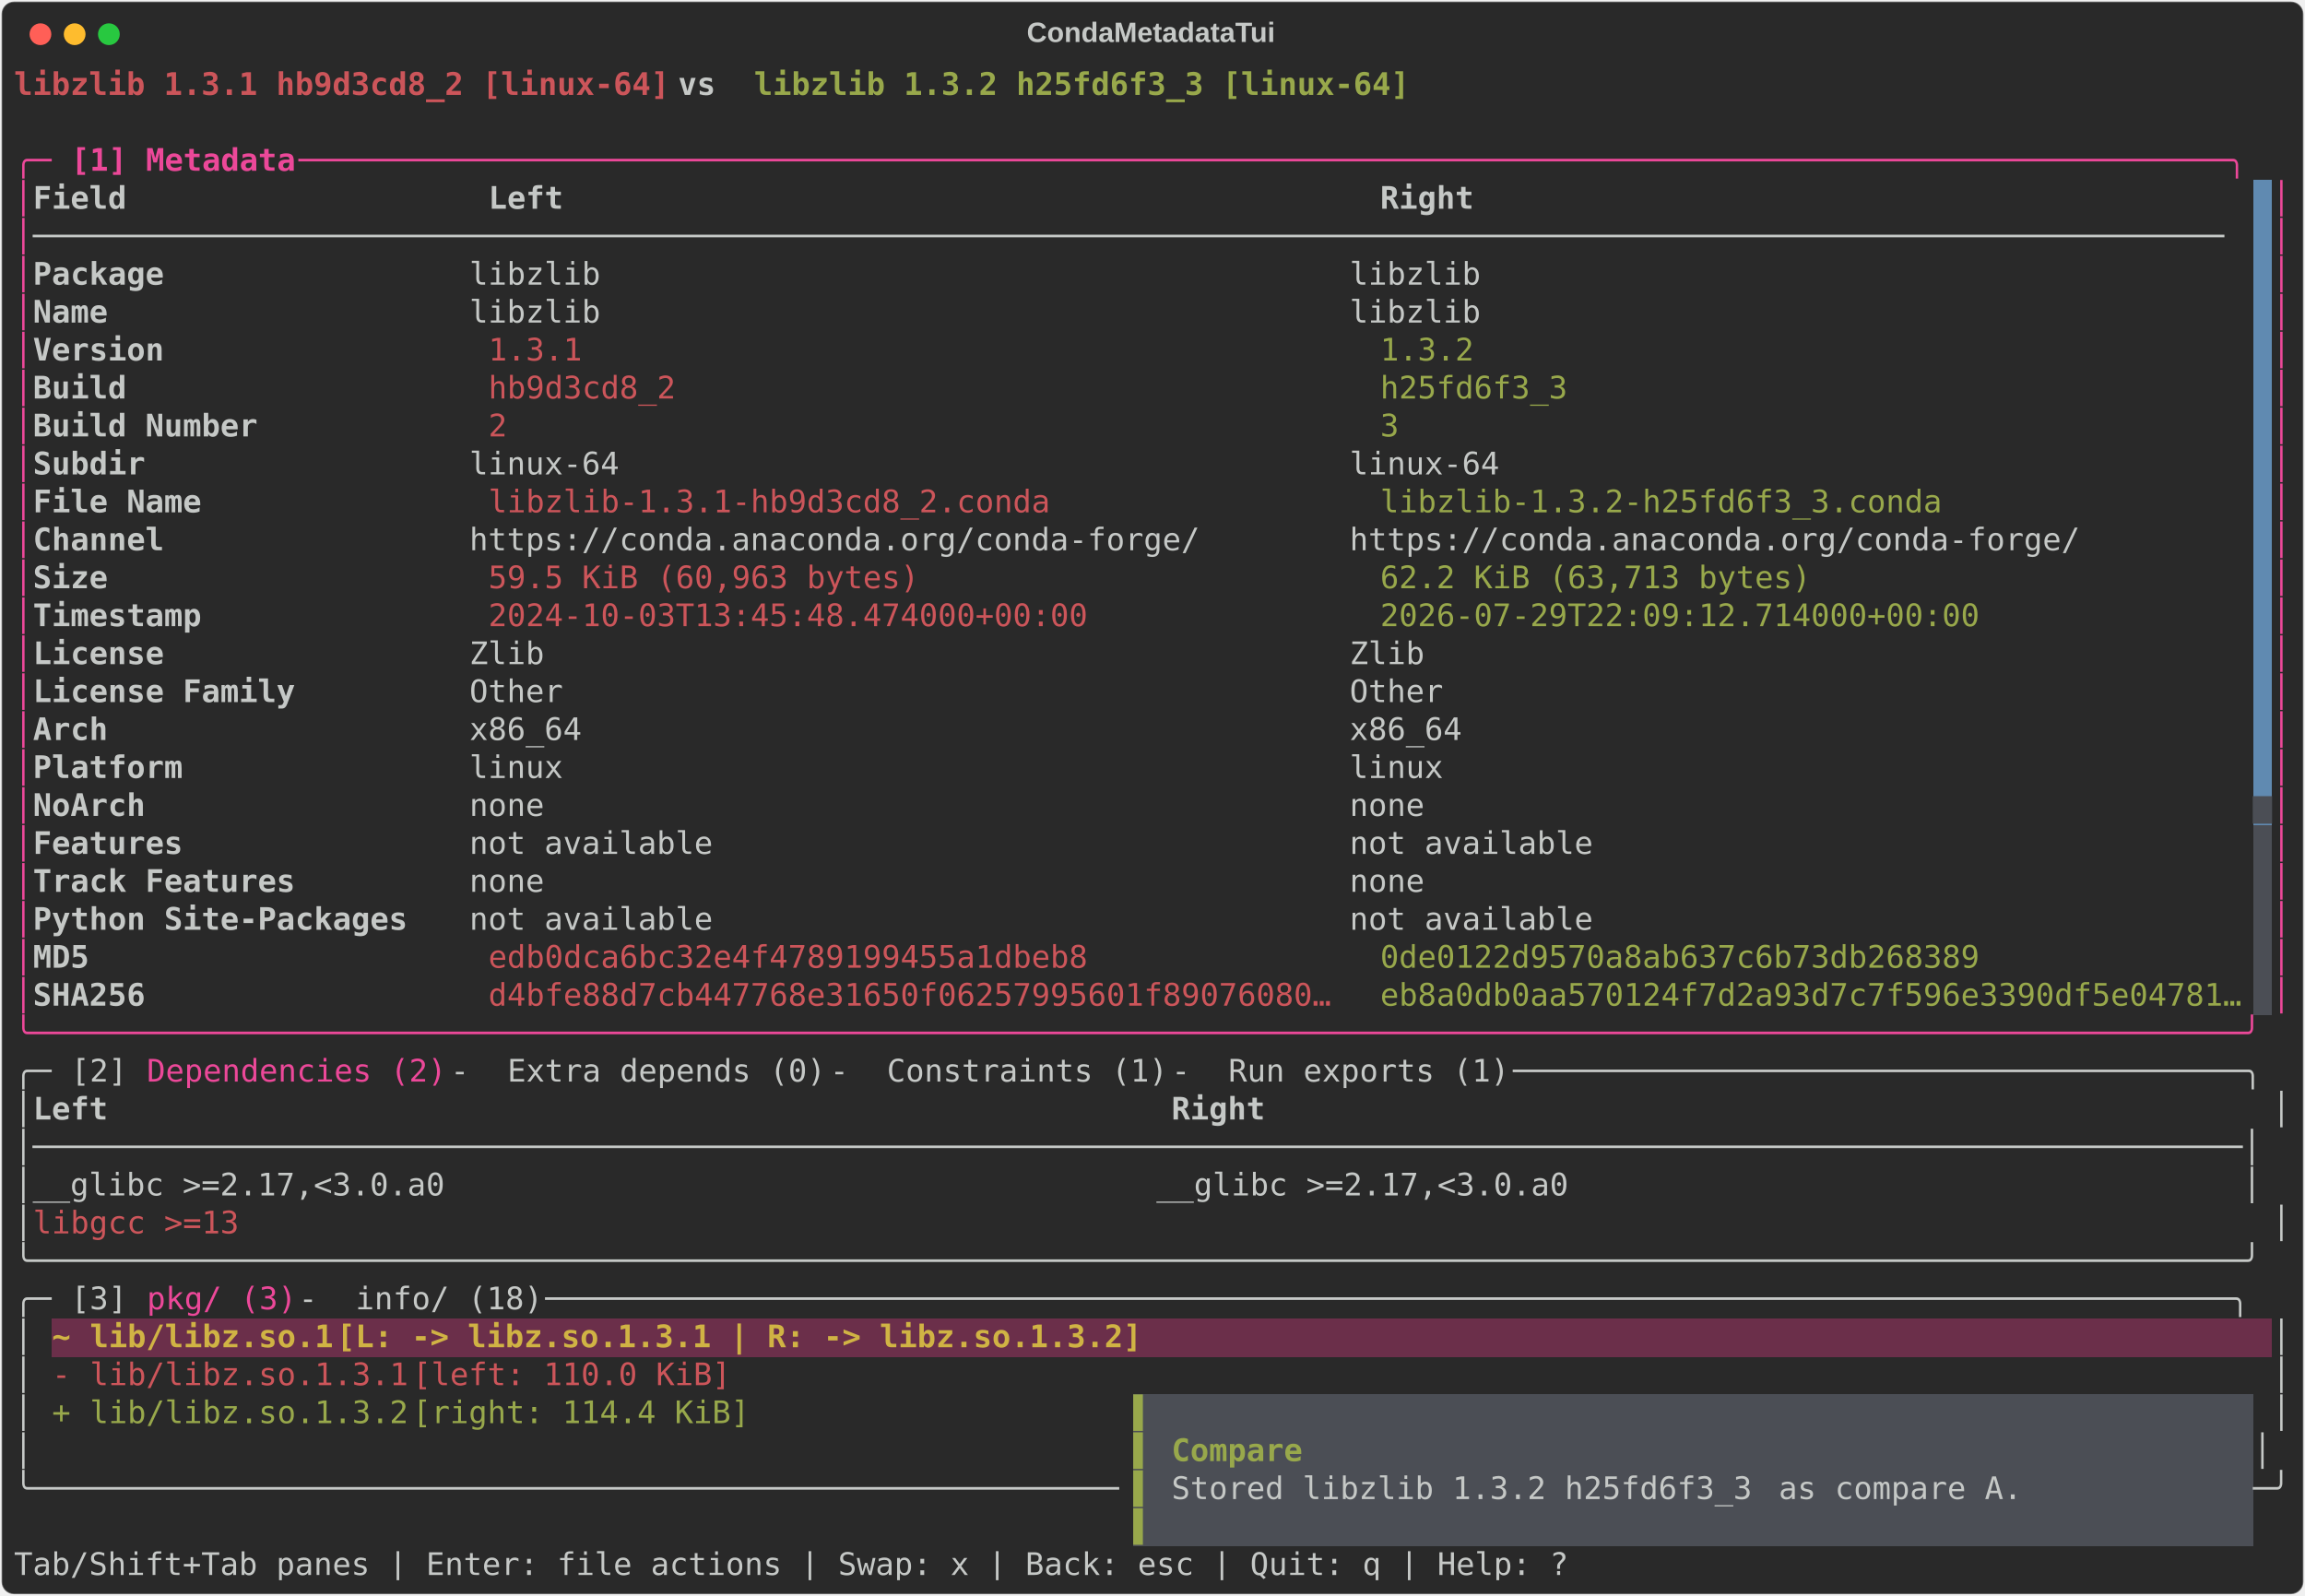
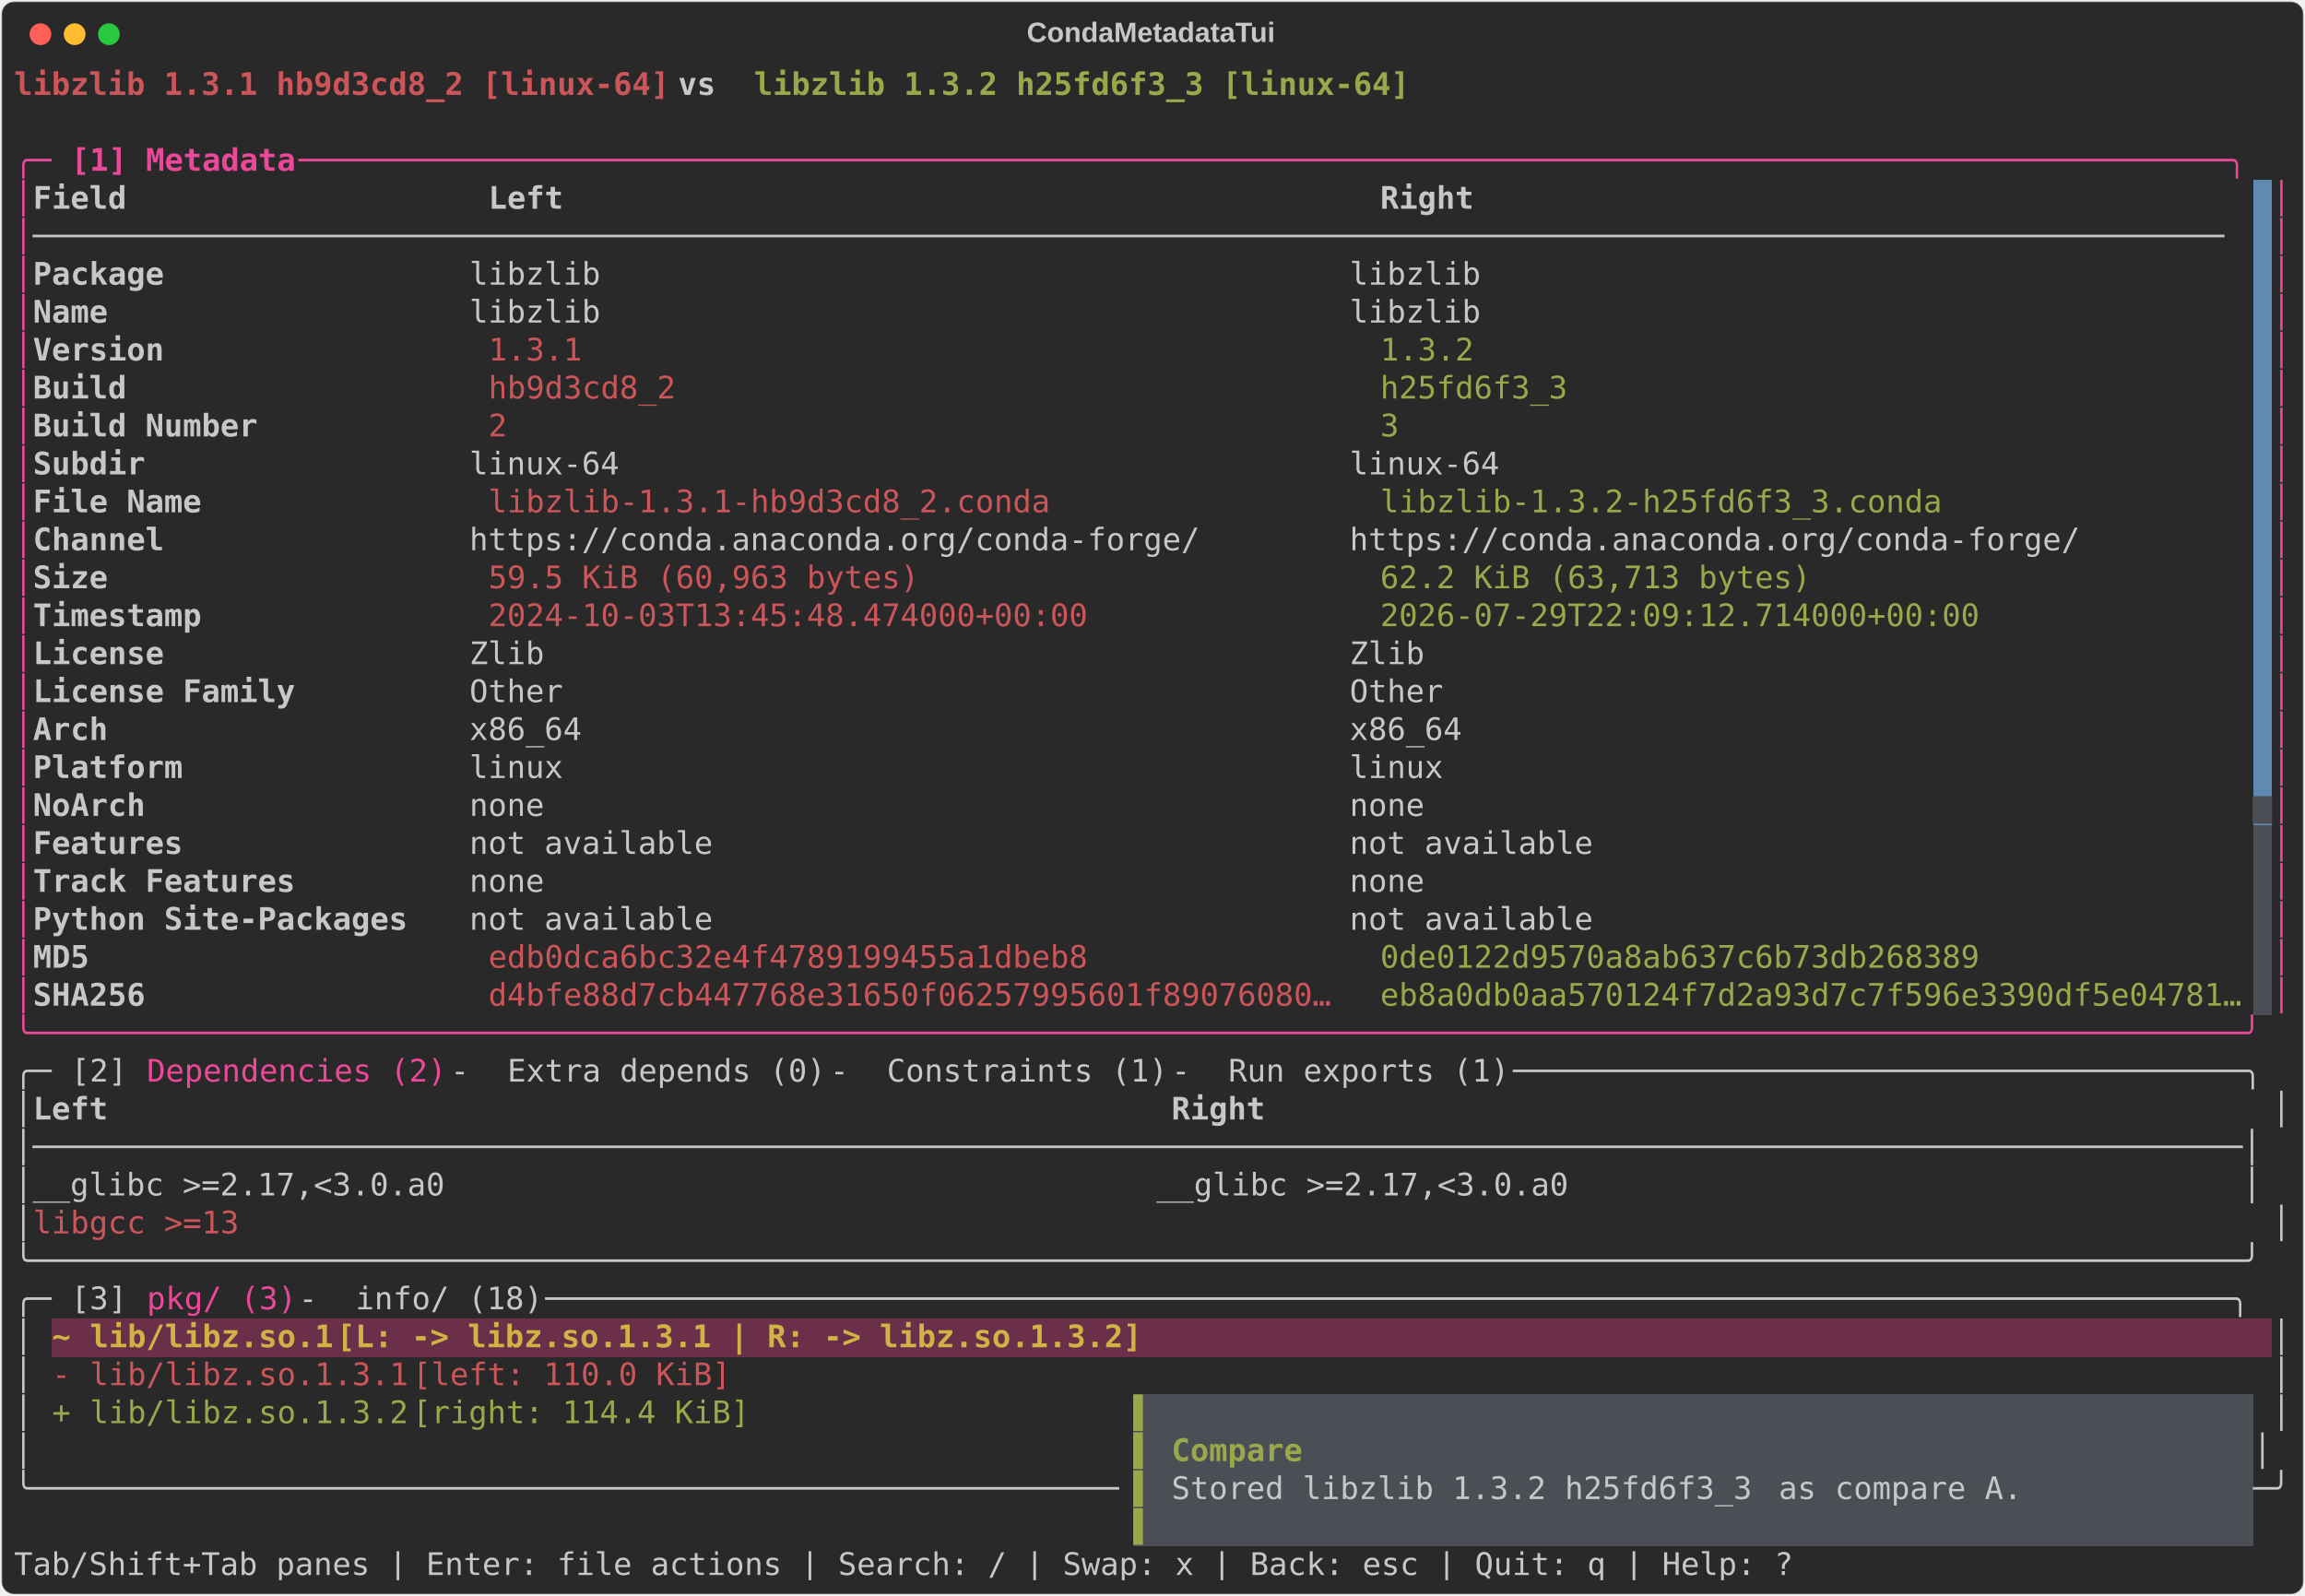
<svg xmlns="http://www.w3.org/2000/svg" class="rich-terminal" viewBox="0 0 1482 1026.0">
  <style>

    @font-face {
        font-family: "Fira Code";
        src: local("FiraCode-Regular"),
                url("https://cdnjs.cloudflare.com/ajax/libs/firacode/6.2.0/woff2/FiraCode-Regular.woff2") format("woff2"),
                url("https://cdnjs.cloudflare.com/ajax/libs/firacode/6.2.0/woff/FiraCode-Regular.woff") format("woff");
        font-style: normal;
        font-weight: 400;
    }
    @font-face {
        font-family: "Fira Code";
        src: local("FiraCode-Bold"),
                url("https://cdnjs.cloudflare.com/ajax/libs/firacode/6.2.0/woff2/FiraCode-Bold.woff2") format("woff2"),
                url("https://cdnjs.cloudflare.com/ajax/libs/firacode/6.2.0/woff/FiraCode-Bold.woff") format("woff");
        font-style: bold;
        font-weight: 700;
    }

    .terminal-matrix {
        font-family: Fira Code, monospace;
        font-size: 20px;
        line-height: 24.4px;
        font-variant-east-asian: full-width;
    }

    .terminal-title {
        font-size: 18px;
        font-weight: bold;
        font-family: arial;
    }

    .terminal-r1 { fill: #cc555a;font-weight: bold }
.terminal-r2 { fill: #c5c8c6;font-weight: bold }
.terminal-r3 { fill: #98a84b;font-weight: bold }
.terminal-r4 { fill: #c5c8c6 }
.terminal-r5 { fill: #ec4899 }
.terminal-r6 { fill: #ec4899;font-weight: bold }
.terminal-r7 { fill: #292929 }
.terminal-r8 { fill: #cc555a }
.terminal-r9 { fill: #98a84b }
.terminal-r10 { fill: #4b4e55 }
.terminal-r11 { fill: #d0b344;font-weight: bold }
.terminal-r12 { fill: #ffffff;font-weight: bold }
    </style>
  <defs>
    <clipPath id="terminal-clip-terminal">
      <rect x="0" y="0" width="1463.0" height="975.0" />
    </clipPath>
    <clipPath id="terminal-line-0">
      <rect x="0" y="1.5" width="1464" height="24.65" />
    </clipPath>
    <clipPath id="terminal-line-1">
      <rect x="0" y="25.9" width="1464" height="24.65" />
    </clipPath>
    <clipPath id="terminal-line-2">
      <rect x="0" y="50.3" width="1464" height="24.65" />
    </clipPath>
    <clipPath id="terminal-line-3">
      <rect x="0" y="74.7" width="1464" height="24.65" />
    </clipPath>
    <clipPath id="terminal-line-4">
      <rect x="0" y="99.1" width="1464" height="24.65" />
    </clipPath>
    <clipPath id="terminal-line-5">
      <rect x="0" y="123.5" width="1464" height="24.65" />
    </clipPath>
    <clipPath id="terminal-line-6">
      <rect x="0" y="147.9" width="1464" height="24.65" />
    </clipPath>
    <clipPath id="terminal-line-7">
      <rect x="0" y="172.3" width="1464" height="24.65" />
    </clipPath>
    <clipPath id="terminal-line-8">
      <rect x="0" y="196.7" width="1464" height="24.65" />
    </clipPath>
    <clipPath id="terminal-line-9">
      <rect x="0" y="221.1" width="1464" height="24.65" />
    </clipPath>
    <clipPath id="terminal-line-10">
      <rect x="0" y="245.5" width="1464" height="24.65" />
    </clipPath>
    <clipPath id="terminal-line-11">
      <rect x="0" y="269.9" width="1464" height="24.65" />
    </clipPath>
    <clipPath id="terminal-line-12">
      <rect x="0" y="294.3" width="1464" height="24.65" />
    </clipPath>
    <clipPath id="terminal-line-13">
      <rect x="0" y="318.7" width="1464" height="24.65" />
    </clipPath>
    <clipPath id="terminal-line-14">
      <rect x="0" y="343.1" width="1464" height="24.65" />
    </clipPath>
    <clipPath id="terminal-line-15">
      <rect x="0" y="367.5" width="1464" height="24.65" />
    </clipPath>
    <clipPath id="terminal-line-16">
      <rect x="0" y="391.9" width="1464" height="24.65" />
    </clipPath>
    <clipPath id="terminal-line-17">
      <rect x="0" y="416.3" width="1464" height="24.65" />
    </clipPath>
    <clipPath id="terminal-line-18">
      <rect x="0" y="440.7" width="1464" height="24.65" />
    </clipPath>
    <clipPath id="terminal-line-19">
      <rect x="0" y="465.1" width="1464" height="24.65" />
    </clipPath>
    <clipPath id="terminal-line-20">
      <rect x="0" y="489.5" width="1464" height="24.65" />
    </clipPath>
    <clipPath id="terminal-line-21">
      <rect x="0" y="513.9" width="1464" height="24.65" />
    </clipPath>
    <clipPath id="terminal-line-22">
      <rect x="0" y="538.3" width="1464" height="24.65" />
    </clipPath>
    <clipPath id="terminal-line-23">
      <rect x="0" y="562.7" width="1464" height="24.65" />
    </clipPath>
    <clipPath id="terminal-line-24">
      <rect x="0" y="587.1" width="1464" height="24.65" />
    </clipPath>
    <clipPath id="terminal-line-25">
      <rect x="0" y="611.5" width="1464" height="24.65" />
    </clipPath>
    <clipPath id="terminal-line-26">
      <rect x="0" y="635.9" width="1464" height="24.65" />
    </clipPath>
    <clipPath id="terminal-line-27">
      <rect x="0" y="660.3" width="1464" height="24.65" />
    </clipPath>
    <clipPath id="terminal-line-28">
      <rect x="0" y="684.7" width="1464" height="24.65" />
    </clipPath>
    <clipPath id="terminal-line-29">
      <rect x="0" y="709.1" width="1464" height="24.65" />
    </clipPath>
    <clipPath id="terminal-line-30">
      <rect x="0" y="733.5" width="1464" height="24.65" />
    </clipPath>
    <clipPath id="terminal-line-31">
      <rect x="0" y="757.9" width="1464" height="24.65" />
    </clipPath>
    <clipPath id="terminal-line-32">
      <rect x="0" y="782.3" width="1464" height="24.65" />
    </clipPath>
    <clipPath id="terminal-line-33">
      <rect x="0" y="806.7" width="1464" height="24.65" />
    </clipPath>
    <clipPath id="terminal-line-34">
      <rect x="0" y="831.1" width="1464" height="24.65" />
    </clipPath>
    <clipPath id="terminal-line-35">
      <rect x="0" y="855.5" width="1464" height="24.65" />
    </clipPath>
    <clipPath id="terminal-line-36">
      <rect x="0" y="879.9" width="1464" height="24.65" />
    </clipPath>
    <clipPath id="terminal-line-37">
      <rect x="0" y="904.3" width="1464" height="24.65" />
    </clipPath>
    <clipPath id="terminal-line-38">
      <rect x="0" y="928.7" width="1464" height="24.65" />
    </clipPath>
  </defs>
  <rect fill="#292929" stroke="rgba(255,255,255,0.35)" stroke-width="1" x="1" y="1" width="1480" height="1024" rx="8" />
  <text class="terminal-title" fill="#c5c8c6" text-anchor="middle" x="740" y="27">CondaMetadataTui</text>
  <g transform="translate(26,22)">
    <circle cx="0" cy="0" r="7" fill="#ff5f57" />
    <circle cx="22" cy="0" r="7" fill="#febc2e" />
    <circle cx="44" cy="0" r="7" fill="#28c840" />
  </g>
  <g transform="translate(9, 41)" clip-path="url(#terminal-clip-terminal)">
    <rect fill="#608ab1" x="1439.6" y="74.7" width="12.2" height="24.65" shape-rendering="crispEdges" />
    <rect fill="#608ab1" x="1439.6" y="99.1" width="12.2" height="24.65" shape-rendering="crispEdges" />
    <rect fill="#608ab1" x="1439.6" y="123.5" width="12.2" height="24.65" shape-rendering="crispEdges" />
    <rect fill="#608ab1" x="1439.6" y="147.9" width="12.2" height="24.65" shape-rendering="crispEdges" />
    <rect fill="#608ab1" x="1439.6" y="172.3" width="12.2" height="24.65" shape-rendering="crispEdges" />
    <rect fill="#608ab1" x="1439.6" y="196.7" width="12.2" height="24.65" shape-rendering="crispEdges" />
    <rect fill="#608ab1" x="1439.6" y="221.1" width="12.2" height="24.65" shape-rendering="crispEdges" />
    <rect fill="#608ab1" x="1439.6" y="245.5" width="12.2" height="24.65" shape-rendering="crispEdges" />
    <rect fill="#608ab1" x="1439.6" y="269.9" width="12.2" height="24.65" shape-rendering="crispEdges" />
    <rect fill="#608ab1" x="1439.6" y="294.3" width="12.2" height="24.65" shape-rendering="crispEdges" />
    <rect fill="#608ab1" x="1439.6" y="318.7" width="12.2" height="24.65" shape-rendering="crispEdges" />
    <rect fill="#608ab1" x="1439.6" y="343.1" width="12.2" height="24.65" shape-rendering="crispEdges" />
    <rect fill="#608ab1" x="1439.6" y="367.5" width="12.2" height="24.65" shape-rendering="crispEdges" />
    <rect fill="#608ab1" x="1439.6" y="391.9" width="12.2" height="24.65" shape-rendering="crispEdges" />
    <rect fill="#608ab1" x="1439.6" y="416.3" width="12.2" height="24.65" shape-rendering="crispEdges" />
    <rect fill="#608ab1" x="1439.6" y="440.7" width="12.2" height="24.65" shape-rendering="crispEdges" />
    <rect fill="#608ab1" x="1439.6" y="465.1" width="12.2" height="24.65" shape-rendering="crispEdges" />
    <rect fill="#4b4e55" x="1439.6" y="489.5" width="12.2" height="24.65" shape-rendering="crispEdges" />
    <rect fill="#4b4e55" x="1439.6" y="513.9" width="12.2" height="24.65" shape-rendering="crispEdges" />
    <rect fill="#4b4e55" x="1439.6" y="538.3" width="12.2" height="24.65" shape-rendering="crispEdges" />
    <rect fill="#4b4e55" x="1439.6" y="562.7" width="12.2" height="24.65" shape-rendering="crispEdges" />
    <rect fill="#4b4e55" x="1439.6" y="587.1" width="12.2" height="24.65" shape-rendering="crispEdges" />
    <rect fill="#6b2f4a" x="24.4" y="806.7" width="24.4" height="24.65" shape-rendering="crispEdges" />
    <rect fill="#6b2f4a" x="48.8" y="806.7" width="158.6" height="24.65" shape-rendering="crispEdges" />
    <rect fill="#6b2f4a" x="207.4" y="806.7" width="536.8" height="24.65" shape-rendering="crispEdges" />
    <rect fill="#6b2f4a" x="744.2" y="806.7" width="707.6" height="24.65" shape-rendering="crispEdges" />
    <rect fill="#4b4e55" x="719.8" y="855.5" width="12.2" height="24.65" shape-rendering="crispEdges" />
    <rect fill="#4b4e55" x="732" y="855.5" width="707.6" height="24.65" shape-rendering="crispEdges" />
    <rect fill="#4b4e55" x="719.8" y="879.9" width="12.2" height="24.65" shape-rendering="crispEdges" />
    <rect fill="#4b4e55" x="732" y="879.9" width="12.2" height="24.65" shape-rendering="crispEdges" />
    <rect fill="#4b4e55" x="744.2" y="879.9" width="85.4" height="24.65" shape-rendering="crispEdges" />
    <rect fill="#4b4e55" x="829.6" y="879.9" width="610" height="24.65" shape-rendering="crispEdges" />
    <rect fill="#4b4e55" x="719.8" y="904.3" width="12.2" height="24.65" shape-rendering="crispEdges" />
    <rect fill="#4b4e55" x="732" y="904.3" width="12.2" height="24.65" shape-rendering="crispEdges" />
    <rect fill="#4b4e55" x="744.2" y="904.3" width="390.4" height="24.65" shape-rendering="crispEdges" />
    <rect fill="#4b4e55" x="1134.6" y="904.3" width="170.8" height="24.65" shape-rendering="crispEdges" />
    <rect fill="#4b4e55" x="1305.4" y="904.3" width="134.2" height="24.65" shape-rendering="crispEdges" />
    <rect fill="#4b4e55" x="719.8" y="928.7" width="12.2" height="24.65" shape-rendering="crispEdges" />
    <rect fill="#4b4e55" x="732" y="928.7" width="707.6" height="24.65" shape-rendering="crispEdges" />
    <g class="terminal-matrix">
      <text class="terminal-r1" x="0" y="20" textLength="427" clip-path="url(#terminal-line-0)">libzlib 1.3.1 hb9d3cd8_2 [linux-64]</text>
      <text class="terminal-r2" x="427" y="20" textLength="48.8" clip-path="url(#terminal-line-0)"> vs </text>
      <text class="terminal-r3" x="475.8" y="20" textLength="427" clip-path="url(#terminal-line-0)">libzlib 1.3.2 h25fd6f3_3 [linux-64]</text>
      <text class="terminal-r4" x="1464" y="20" textLength="12.2" clip-path="url(#terminal-line-0)">
</text>
      <text class="terminal-r4" x="1464" y="44.4" textLength="12.2" clip-path="url(#terminal-line-1)">
</text>
      <text class="terminal-r5" x="0" y="68.8" textLength="36.6" clip-path="url(#terminal-line-2)">╭─ </text>
      <text class="terminal-r6" x="36.6" y="68.8" textLength="146.4" clip-path="url(#terminal-line-2)">[1] Metadata</text>
      <text class="terminal-r5" x="183" y="68.8" textLength="1281" clip-path="url(#terminal-line-2)"> ───────────────────────────────────────────────────────────────────────────────────────────────────────╮</text>
      <text class="terminal-r4" x="1464" y="68.8" textLength="12.2" clip-path="url(#terminal-line-2)">
</text>
      <text class="terminal-r5" x="0" y="93.2" textLength="12.2" clip-path="url(#terminal-line-3)">│</text>
      <text class="terminal-r2" x="12.2" y="93.2" textLength="280.6" clip-path="url(#terminal-line-3)">Field                  </text>
      <text class="terminal-r2" x="305" y="93.2" textLength="561.2" clip-path="url(#terminal-line-3)">Left                                          </text>
      <text class="terminal-r2" x="878.4" y="93.2" textLength="561.2" clip-path="url(#terminal-line-3)">Right                                         </text>
      <text class="terminal-r5" x="1451.8" y="93.2" textLength="12.2" clip-path="url(#terminal-line-3)">│</text>
      <text class="terminal-r4" x="1464" y="93.2" textLength="12.2" clip-path="url(#terminal-line-3)">
</text>
      <text class="terminal-r5" x="0" y="117.6" textLength="12.2" clip-path="url(#terminal-line-4)">│</text>
      <text class="terminal-r4" x="12.2" y="117.6" textLength="1427.4" clip-path="url(#terminal-line-4)">─────────────────────────────────────────────────────────────────────────────────────────────────────────────────────</text>
      <text class="terminal-r5" x="1451.8" y="117.6" textLength="12.2" clip-path="url(#terminal-line-4)">│</text>
      <text class="terminal-r4" x="1464" y="117.6" textLength="12.2" clip-path="url(#terminal-line-4)">
</text>
      <text class="terminal-r5" x="0" y="142" textLength="12.2" clip-path="url(#terminal-line-5)">│</text>
      <text class="terminal-r2" x="12.2" y="142" textLength="280.6" clip-path="url(#terminal-line-5)">Package                </text>
      <text class="terminal-r4" x="292.8" y="142" textLength="1146.8" clip-path="url(#terminal-line-5)"> libzlib                                        libzlib                                       </text>
      <text class="terminal-r5" x="1451.8" y="142" textLength="12.2" clip-path="url(#terminal-line-5)">│</text>
      <text class="terminal-r4" x="1464" y="142" textLength="12.2" clip-path="url(#terminal-line-5)">
</text>
      <text class="terminal-r5" x="0" y="166.4" textLength="12.2" clip-path="url(#terminal-line-6)">│</text>
      <text class="terminal-r2" x="12.2" y="166.4" textLength="280.6" clip-path="url(#terminal-line-6)">Name                   </text>
      <text class="terminal-r4" x="292.8" y="166.4" textLength="1146.8" clip-path="url(#terminal-line-6)"> libzlib                                        libzlib                                       </text>
      <text class="terminal-r5" x="1451.8" y="166.4" textLength="12.2" clip-path="url(#terminal-line-6)">│</text>
      <text class="terminal-r4" x="1464" y="166.4" textLength="12.2" clip-path="url(#terminal-line-6)">
</text>
      <text class="terminal-r5" x="0" y="190.8" textLength="12.2" clip-path="url(#terminal-line-7)">│</text>
      <text class="terminal-r2" x="12.2" y="190.8" textLength="280.6" clip-path="url(#terminal-line-7)">Version                </text>
      <text class="terminal-r8" x="305" y="190.8" textLength="549" clip-path="url(#terminal-line-7)">1.3.1                                        </text>
      <text class="terminal-r9" x="878.4" y="190.8" textLength="561.2" clip-path="url(#terminal-line-7)">1.3.2                                         </text>
      <text class="terminal-r5" x="1451.8" y="190.8" textLength="12.2" clip-path="url(#terminal-line-7)">│</text>
      <text class="terminal-r4" x="1464" y="190.8" textLength="12.2" clip-path="url(#terminal-line-7)">
</text>
      <text class="terminal-r5" x="0" y="215.2" textLength="12.2" clip-path="url(#terminal-line-8)">│</text>
      <text class="terminal-r2" x="12.2" y="215.2" textLength="280.6" clip-path="url(#terminal-line-8)">Build                  </text>
      <text class="terminal-r8" x="305" y="215.2" textLength="549" clip-path="url(#terminal-line-8)">hb9d3cd8_2                                   </text>
      <text class="terminal-r9" x="878.4" y="215.2" textLength="561.2" clip-path="url(#terminal-line-8)">h25fd6f3_3                                    </text>
      <text class="terminal-r5" x="1451.8" y="215.2" textLength="12.2" clip-path="url(#terminal-line-8)">│</text>
      <text class="terminal-r4" x="1464" y="215.2" textLength="12.2" clip-path="url(#terminal-line-8)">
</text>
      <text class="terminal-r5" x="0" y="239.6" textLength="12.2" clip-path="url(#terminal-line-9)">│</text>
      <text class="terminal-r2" x="12.2" y="239.6" textLength="280.6" clip-path="url(#terminal-line-9)">Build Number           </text>
      <text class="terminal-r8" x="305" y="239.6" textLength="549" clip-path="url(#terminal-line-9)">2                                            </text>
      <text class="terminal-r9" x="878.4" y="239.6" textLength="561.2" clip-path="url(#terminal-line-9)">3                                             </text>
      <text class="terminal-r5" x="1451.8" y="239.6" textLength="12.2" clip-path="url(#terminal-line-9)">│</text>
      <text class="terminal-r4" x="1464" y="239.6" textLength="12.2" clip-path="url(#terminal-line-9)">
</text>
      <text class="terminal-r5" x="0" y="264" textLength="12.2" clip-path="url(#terminal-line-10)">│</text>
      <text class="terminal-r2" x="12.2" y="264" textLength="280.6" clip-path="url(#terminal-line-10)">Subdir                 </text>
      <text class="terminal-r4" x="292.8" y="264" textLength="1146.8" clip-path="url(#terminal-line-10)"> linux-64                                       linux-64                                      </text>
      <text class="terminal-r5" x="1451.8" y="264" textLength="12.2" clip-path="url(#terminal-line-10)">│</text>
      <text class="terminal-r4" x="1464" y="264" textLength="12.2" clip-path="url(#terminal-line-10)">
</text>
      <text class="terminal-r5" x="0" y="288.4" textLength="12.2" clip-path="url(#terminal-line-11)">│</text>
      <text class="terminal-r2" x="12.2" y="288.4" textLength="280.6" clip-path="url(#terminal-line-11)">File Name              </text>
      <text class="terminal-r8" x="305" y="288.4" textLength="549" clip-path="url(#terminal-line-11)">libzlib-1.3.1-hb9d3cd8_2.conda               </text>
      <text class="terminal-r9" x="878.4" y="288.4" textLength="561.2" clip-path="url(#terminal-line-11)">libzlib-1.3.2-h25fd6f3_3.conda                </text>
      <text class="terminal-r5" x="1451.8" y="288.4" textLength="12.2" clip-path="url(#terminal-line-11)">│</text>
      <text class="terminal-r4" x="1464" y="288.4" textLength="12.2" clip-path="url(#terminal-line-11)">
</text>
      <text class="terminal-r5" x="0" y="312.8" textLength="12.2" clip-path="url(#terminal-line-12)">│</text>
      <text class="terminal-r2" x="12.2" y="312.8" textLength="280.6" clip-path="url(#terminal-line-12)">Channel                </text>
      <text class="terminal-r4" x="292.8" y="312.8" textLength="1146.8" clip-path="url(#terminal-line-12)"> https://conda.anaconda.org/conda-forge/        https://conda.anaconda.org/conda-forge/       </text>
      <text class="terminal-r5" x="1451.8" y="312.8" textLength="12.2" clip-path="url(#terminal-line-12)">│</text>
      <text class="terminal-r4" x="1464" y="312.8" textLength="12.2" clip-path="url(#terminal-line-12)">
</text>
      <text class="terminal-r5" x="0" y="337.2" textLength="12.2" clip-path="url(#terminal-line-13)">│</text>
      <text class="terminal-r2" x="12.2" y="337.2" textLength="280.6" clip-path="url(#terminal-line-13)">Size                   </text>
      <text class="terminal-r8" x="305" y="337.2" textLength="549" clip-path="url(#terminal-line-13)">59.5 KiB (60,963 bytes)                      </text>
      <text class="terminal-r9" x="878.4" y="337.2" textLength="561.2" clip-path="url(#terminal-line-13)">62.2 KiB (63,713 bytes)                       </text>
      <text class="terminal-r5" x="1451.8" y="337.2" textLength="12.2" clip-path="url(#terminal-line-13)">│</text>
      <text class="terminal-r4" x="1464" y="337.2" textLength="12.2" clip-path="url(#terminal-line-13)">
</text>
      <text class="terminal-r5" x="0" y="361.6" textLength="12.2" clip-path="url(#terminal-line-14)">│</text>
      <text class="terminal-r2" x="12.2" y="361.6" textLength="280.6" clip-path="url(#terminal-line-14)">Timestamp              </text>
      <text class="terminal-r8" x="305" y="361.6" textLength="549" clip-path="url(#terminal-line-14)">2024-10-03T13:45:48.474000+00:00             </text>
      <text class="terminal-r9" x="878.4" y="361.6" textLength="561.2" clip-path="url(#terminal-line-14)">2026-07-29T22:09:12.714000+00:00              </text>
      <text class="terminal-r5" x="1451.8" y="361.6" textLength="12.2" clip-path="url(#terminal-line-14)">│</text>
      <text class="terminal-r4" x="1464" y="361.6" textLength="12.2" clip-path="url(#terminal-line-14)">
</text>
      <text class="terminal-r5" x="0" y="386" textLength="12.2" clip-path="url(#terminal-line-15)">│</text>
      <text class="terminal-r2" x="12.2" y="386" textLength="280.6" clip-path="url(#terminal-line-15)">License                </text>
      <text class="terminal-r4" x="292.8" y="386" textLength="1146.8" clip-path="url(#terminal-line-15)"> Zlib                                           Zlib                                          </text>
      <text class="terminal-r5" x="1451.8" y="386" textLength="12.2" clip-path="url(#terminal-line-15)">│</text>
      <text class="terminal-r4" x="1464" y="386" textLength="12.2" clip-path="url(#terminal-line-15)">
</text>
      <text class="terminal-r5" x="0" y="410.4" textLength="12.2" clip-path="url(#terminal-line-16)">│</text>
      <text class="terminal-r2" x="12.2" y="410.4" textLength="280.6" clip-path="url(#terminal-line-16)">License Family         </text>
      <text class="terminal-r4" x="292.8" y="410.4" textLength="1146.8" clip-path="url(#terminal-line-16)"> Other                                          Other                                         </text>
      <text class="terminal-r5" x="1451.8" y="410.4" textLength="12.2" clip-path="url(#terminal-line-16)">│</text>
      <text class="terminal-r4" x="1464" y="410.4" textLength="12.2" clip-path="url(#terminal-line-16)">
</text>
      <text class="terminal-r5" x="0" y="434.8" textLength="12.2" clip-path="url(#terminal-line-17)">│</text>
      <text class="terminal-r2" x="12.2" y="434.8" textLength="280.6" clip-path="url(#terminal-line-17)">Arch                   </text>
      <text class="terminal-r4" x="292.8" y="434.8" textLength="1146.8" clip-path="url(#terminal-line-17)"> x86_64                                         x86_64                                        </text>
      <text class="terminal-r5" x="1451.8" y="434.8" textLength="12.2" clip-path="url(#terminal-line-17)">│</text>
      <text class="terminal-r4" x="1464" y="434.8" textLength="12.2" clip-path="url(#terminal-line-17)">
</text>
      <text class="terminal-r5" x="0" y="459.2" textLength="12.2" clip-path="url(#terminal-line-18)">│</text>
      <text class="terminal-r2" x="12.2" y="459.2" textLength="280.6" clip-path="url(#terminal-line-18)">Platform               </text>
      <text class="terminal-r4" x="292.8" y="459.2" textLength="1146.8" clip-path="url(#terminal-line-18)"> linux                                          linux                                         </text>
      <text class="terminal-r5" x="1451.8" y="459.2" textLength="12.2" clip-path="url(#terminal-line-18)">│</text>
      <text class="terminal-r4" x="1464" y="459.2" textLength="12.2" clip-path="url(#terminal-line-18)">
</text>
      <text class="terminal-r5" x="0" y="483.6" textLength="12.2" clip-path="url(#terminal-line-19)">│</text>
      <text class="terminal-r2" x="12.2" y="483.6" textLength="280.6" clip-path="url(#terminal-line-19)">NoArch                 </text>
      <text class="terminal-r4" x="292.8" y="483.6" textLength="1146.8" clip-path="url(#terminal-line-19)"> none                                           none                                          </text>
      <text class="terminal-r10" x="1439.6" y="483.6" textLength="12.2" clip-path="url(#terminal-line-19)">▆</text>
      <text class="terminal-r5" x="1451.8" y="483.6" textLength="12.2" clip-path="url(#terminal-line-19)">│</text>
      <text class="terminal-r4" x="1464" y="483.6" textLength="12.2" clip-path="url(#terminal-line-19)">
</text>
      <text class="terminal-r5" x="0" y="508" textLength="12.2" clip-path="url(#terminal-line-20)">│</text>
      <text class="terminal-r2" x="12.2" y="508" textLength="280.6" clip-path="url(#terminal-line-20)">Features               </text>
      <text class="terminal-r4" x="292.8" y="508" textLength="1146.8" clip-path="url(#terminal-line-20)"> not available                                  not available                                 </text>
      <text class="terminal-r5" x="1451.8" y="508" textLength="12.2" clip-path="url(#terminal-line-20)">│</text>
      <text class="terminal-r4" x="1464" y="508" textLength="12.2" clip-path="url(#terminal-line-20)">
</text>
      <text class="terminal-r5" x="0" y="532.4" textLength="12.2" clip-path="url(#terminal-line-21)">│</text>
      <text class="terminal-r2" x="12.2" y="532.4" textLength="280.6" clip-path="url(#terminal-line-21)">Track Features         </text>
      <text class="terminal-r4" x="292.8" y="532.4" textLength="1146.8" clip-path="url(#terminal-line-21)"> none                                           none                                          </text>
      <text class="terminal-r5" x="1451.8" y="532.4" textLength="12.2" clip-path="url(#terminal-line-21)">│</text>
      <text class="terminal-r4" x="1464" y="532.4" textLength="12.2" clip-path="url(#terminal-line-21)">
</text>
      <text class="terminal-r5" x="0" y="556.8" textLength="12.2" clip-path="url(#terminal-line-22)">│</text>
      <text class="terminal-r2" x="12.2" y="556.8" textLength="280.6" clip-path="url(#terminal-line-22)">Python Site-Packages   </text>
      <text class="terminal-r4" x="292.8" y="556.8" textLength="1146.8" clip-path="url(#terminal-line-22)"> not available                                  not available                                 </text>
      <text class="terminal-r5" x="1451.8" y="556.8" textLength="12.2" clip-path="url(#terminal-line-22)">│</text>
      <text class="terminal-r4" x="1464" y="556.8" textLength="12.2" clip-path="url(#terminal-line-22)">
</text>
      <text class="terminal-r5" x="0" y="581.2" textLength="12.2" clip-path="url(#terminal-line-23)">│</text>
      <text class="terminal-r2" x="12.2" y="581.2" textLength="280.6" clip-path="url(#terminal-line-23)">MD5                    </text>
      <text class="terminal-r8" x="305" y="581.2" textLength="549" clip-path="url(#terminal-line-23)">edb0dca6bc32e4f4789199455a1dbeb8             </text>
      <text class="terminal-r9" x="878.4" y="581.2" textLength="561.2" clip-path="url(#terminal-line-23)">0de0122d9570a8ab637c6b73db268389              </text>
      <text class="terminal-r5" x="1451.8" y="581.2" textLength="12.2" clip-path="url(#terminal-line-23)">│</text>
      <text class="terminal-r4" x="1464" y="581.2" textLength="12.2" clip-path="url(#terminal-line-23)">
</text>
      <text class="terminal-r5" x="0" y="605.6" textLength="12.2" clip-path="url(#terminal-line-24)">│</text>
      <text class="terminal-r2" x="12.2" y="605.6" textLength="280.6" clip-path="url(#terminal-line-24)">SHA256                 </text>
      <text class="terminal-r8" x="305" y="605.6" textLength="549" clip-path="url(#terminal-line-24)">d4bfe88d7cb447768e31650f06257995601f89076080…</text>
      <text class="terminal-r9" x="878.4" y="605.6" textLength="561.2" clip-path="url(#terminal-line-24)">eb8a0db0aa570124f7d2a93d7c7f596e3390df5e04781…</text>
      <text class="terminal-r5" x="1451.8" y="605.6" textLength="12.2" clip-path="url(#terminal-line-24)">│</text>
      <text class="terminal-r4" x="1464" y="605.6" textLength="12.2" clip-path="url(#terminal-line-24)">
</text>
      <text class="terminal-r5" x="0" y="630" textLength="1464" clip-path="url(#terminal-line-25)">╰──────────────────────────────────────────────────────────────────────────────────────────────────────────────────────╯</text>
      <text class="terminal-r4" x="1464" y="630" textLength="12.2" clip-path="url(#terminal-line-25)">
</text>
      <text class="terminal-r4" x="0" y="654.4" textLength="36.6" clip-path="url(#terminal-line-26)">╭─ </text>
      <text class="terminal-r4" x="36.6" y="654.4" textLength="48.8" clip-path="url(#terminal-line-26)">[2] </text>
      <text class="terminal-r5" x="85.4" y="654.4" textLength="195.2" clip-path="url(#terminal-line-26)">Dependencies (2)</text>
      <text class="terminal-r4" x="280.6" y="654.4" textLength="36.6" clip-path="url(#terminal-line-26)"> - </text>
      <text class="terminal-r4" x="317.2" y="654.4" textLength="207.4" clip-path="url(#terminal-line-26)">Extra depends (0)</text>
      <text class="terminal-r4" x="524.6" y="654.4" textLength="36.6" clip-path="url(#terminal-line-26)"> - </text>
      <text class="terminal-r4" x="561.2" y="654.4" textLength="183" clip-path="url(#terminal-line-26)">Constraints (1)</text>
      <text class="terminal-r4" x="744.2" y="654.4" textLength="36.6" clip-path="url(#terminal-line-26)"> - </text>
      <text class="terminal-r4" x="780.8" y="654.4" textLength="183" clip-path="url(#terminal-line-26)">Run exports (1)</text>
      <text class="terminal-r4" x="963.8" y="654.4" textLength="500.2" clip-path="url(#terminal-line-26)"> ───────────────────────────────────────╮</text>
      <text class="terminal-r4" x="1464" y="654.4" textLength="12.2" clip-path="url(#terminal-line-26)">
</text>
      <text class="terminal-r4" x="0" y="678.8" textLength="12.2" clip-path="url(#terminal-line-27)">│</text>
      <text class="terminal-r2" x="12.2" y="678.8" textLength="719.8" clip-path="url(#terminal-line-27)">Left                                                       </text>
      <text class="terminal-r2" x="744.2" y="678.8" textLength="707.6" clip-path="url(#terminal-line-27)">Right                                                     </text>
      <text class="terminal-r4" x="1451.8" y="678.8" textLength="12.2" clip-path="url(#terminal-line-27)">│</text>
      <text class="terminal-r4" x="1464" y="678.8" textLength="12.2" clip-path="url(#terminal-line-27)">
</text>
      <text class="terminal-r4" x="0" y="703.2" textLength="1464" clip-path="url(#terminal-line-28)">│──────────────────────────────────────────────────────────────────────────────────────────────────────────────────────│</text>
      <text class="terminal-r4" x="1464" y="703.2" textLength="12.2" clip-path="url(#terminal-line-28)">
</text>
      <text class="terminal-r4" x="0" y="727.6" textLength="1464" clip-path="url(#terminal-line-29)">│__glibc &gt;=2.17,&lt;3.0.a0                                      __glibc &gt;=2.17,&lt;3.0.a0                                    │</text>
      <text class="terminal-r4" x="1464" y="727.6" textLength="12.2" clip-path="url(#terminal-line-29)">
</text>
      <text class="terminal-r4" x="0" y="752" textLength="12.2" clip-path="url(#terminal-line-30)">│</text>
      <text class="terminal-r8" x="12.2" y="752" textLength="707.6" clip-path="url(#terminal-line-30)">libgcc &gt;=13                                               </text>
      <text class="terminal-r4" x="1451.8" y="752" textLength="12.2" clip-path="url(#terminal-line-30)">│</text>
      <text class="terminal-r4" x="1464" y="752" textLength="12.2" clip-path="url(#terminal-line-30)">
</text>
      <text class="terminal-r4" x="0" y="776.4" textLength="1464" clip-path="url(#terminal-line-31)">╰──────────────────────────────────────────────────────────────────────────────────────────────────────────────────────╯</text>
      <text class="terminal-r4" x="1464" y="776.4" textLength="12.2" clip-path="url(#terminal-line-31)">
</text>
      <text class="terminal-r4" x="0" y="800.8" textLength="36.6" clip-path="url(#terminal-line-32)">╭─ </text>
      <text class="terminal-r4" x="36.6" y="800.8" textLength="48.8" clip-path="url(#terminal-line-32)">[3] </text>
      <text class="terminal-r5" x="85.4" y="800.8" textLength="97.6" clip-path="url(#terminal-line-32)">pkg/ (3)</text>
      <text class="terminal-r4" x="183" y="800.8" textLength="36.6" clip-path="url(#terminal-line-32)"> - </text>
      <text class="terminal-r4" x="219.6" y="800.8" textLength="122" clip-path="url(#terminal-line-32)">info/ (18)</text>
      <text class="terminal-r4" x="341.6" y="800.8" textLength="1122.4" clip-path="url(#terminal-line-32)"> ──────────────────────────────────────────────────────────────────────────────────────────╮</text>
      <text class="terminal-r4" x="1464" y="800.8" textLength="12.2" clip-path="url(#terminal-line-32)">
</text>
      <text class="terminal-r4" x="0" y="825.2" textLength="12.2" clip-path="url(#terminal-line-33)">│</text>
      <text class="terminal-r11" x="24.4" y="825.2" textLength="24.4" clip-path="url(#terminal-line-33)">~ </text>
      <text class="terminal-r11" x="48.8" y="825.2" textLength="158.6" clip-path="url(#terminal-line-33)">lib/libz.so.1</text>
      <text class="terminal-r11" x="207.4" y="825.2" textLength="536.8" clip-path="url(#terminal-line-33)"> [L: -&gt; libz.so.1.3.1 | R: -&gt; libz.so.1.3.2]</text>
      <text class="terminal-r4" x="1451.8" y="825.2" textLength="12.2" clip-path="url(#terminal-line-33)">│</text>
      <text class="terminal-r4" x="1464" y="825.2" textLength="12.2" clip-path="url(#terminal-line-33)">
</text>
      <text class="terminal-r4" x="0" y="849.6" textLength="12.2" clip-path="url(#terminal-line-34)">│</text>
      <text class="terminal-r8" x="24.4" y="849.6" textLength="24.4" clip-path="url(#terminal-line-34)">- </text>
      <text class="terminal-r8" x="48.8" y="849.6" textLength="207.4" clip-path="url(#terminal-line-34)">lib/libz.so.1.3.1</text>
      <text class="terminal-r8" x="256.2" y="849.6" textLength="219.6" clip-path="url(#terminal-line-34)"> [left: 110.0 KiB]</text>
      <text class="terminal-r4" x="1451.8" y="849.6" textLength="12.2" clip-path="url(#terminal-line-34)">│</text>
      <text class="terminal-r4" x="1464" y="849.6" textLength="12.2" clip-path="url(#terminal-line-34)">
</text>
      <text class="terminal-r4" x="0" y="874" textLength="12.2" clip-path="url(#terminal-line-35)">│</text>
      <text class="terminal-r9" x="24.4" y="874" textLength="24.4" clip-path="url(#terminal-line-35)">+ </text>
      <text class="terminal-r9" x="48.8" y="874" textLength="207.4" clip-path="url(#terminal-line-35)">lib/libz.so.1.3.2</text>
      <text class="terminal-r9" x="256.2" y="874" textLength="231.8" clip-path="url(#terminal-line-35)"> [right: 114.4 KiB]</text>
      <text class="terminal-r9" x="719.8" y="874" textLength="12.2" clip-path="url(#terminal-line-35)">▌</text>
      <text class="terminal-r4" x="1451.8" y="874" textLength="12.2" clip-path="url(#terminal-line-35)">│</text>
      <text class="terminal-r4" x="1464" y="874" textLength="12.2" clip-path="url(#terminal-line-35)">
</text>
      <text class="terminal-r4" x="0" y="898.4" textLength="12.2" clip-path="url(#terminal-line-36)">│</text>
      <text class="terminal-r9" x="719.8" y="898.4" textLength="12.2" clip-path="url(#terminal-line-36)">▌</text>
      <text class="terminal-r3" x="744.2" y="898.4" textLength="85.4" clip-path="url(#terminal-line-36)">Compare</text>
      <text class="terminal-r4" x="1439.6" y="898.4" textLength="24.4" clip-path="url(#terminal-line-36)"> │</text>
      <text class="terminal-r4" x="1464" y="898.4" textLength="12.2" clip-path="url(#terminal-line-36)">
</text>
      <text class="terminal-r4" x="0" y="922.8" textLength="719.8" clip-path="url(#terminal-line-37)">╰──────────────────────────────────────────────────────────</text>
      <text class="terminal-r9" x="719.8" y="922.8" textLength="12.2" clip-path="url(#terminal-line-37)">▌</text>
      <text class="terminal-r4" x="744.2" y="922.8" textLength="390.4" clip-path="url(#terminal-line-37)">Stored libzlib 1.3.2 h25fd6f3_3 </text>
      <text class="terminal-r4" x="1134.6" y="922.8" textLength="170.8" clip-path="url(#terminal-line-37)"> as compare A.</text>
      <text class="terminal-r4" x="1439.6" y="922.8" textLength="24.4" clip-path="url(#terminal-line-37)">─╯</text>
      <text class="terminal-r4" x="1464" y="922.8" textLength="12.2" clip-path="url(#terminal-line-37)">
</text>
      <text class="terminal-r9" x="719.8" y="947.2" textLength="12.2" clip-path="url(#terminal-line-38)">▌</text>
      <text class="terminal-r4" x="1464" y="947.2" textLength="12.2" clip-path="url(#terminal-line-38)">
</text>
-       <text class="terminal-r4" x="0" y="971.6" textLength="1012.6" clip-path="url(#terminal-line-39)">Tab/Shift+Tab panes | Enter: file actions | Swap: x | Back: esc | Quit: q | Help: ?</text>
+       <text class="terminal-r4" x="0" y="971.6" textLength="1159" clip-path="url(#terminal-line-39)">Tab/Shift+Tab panes | Enter: file actions | Search: / | Swap: x | Back: esc | Quit: q | Help: ?</text>
    </g>
  </g>
</svg>
